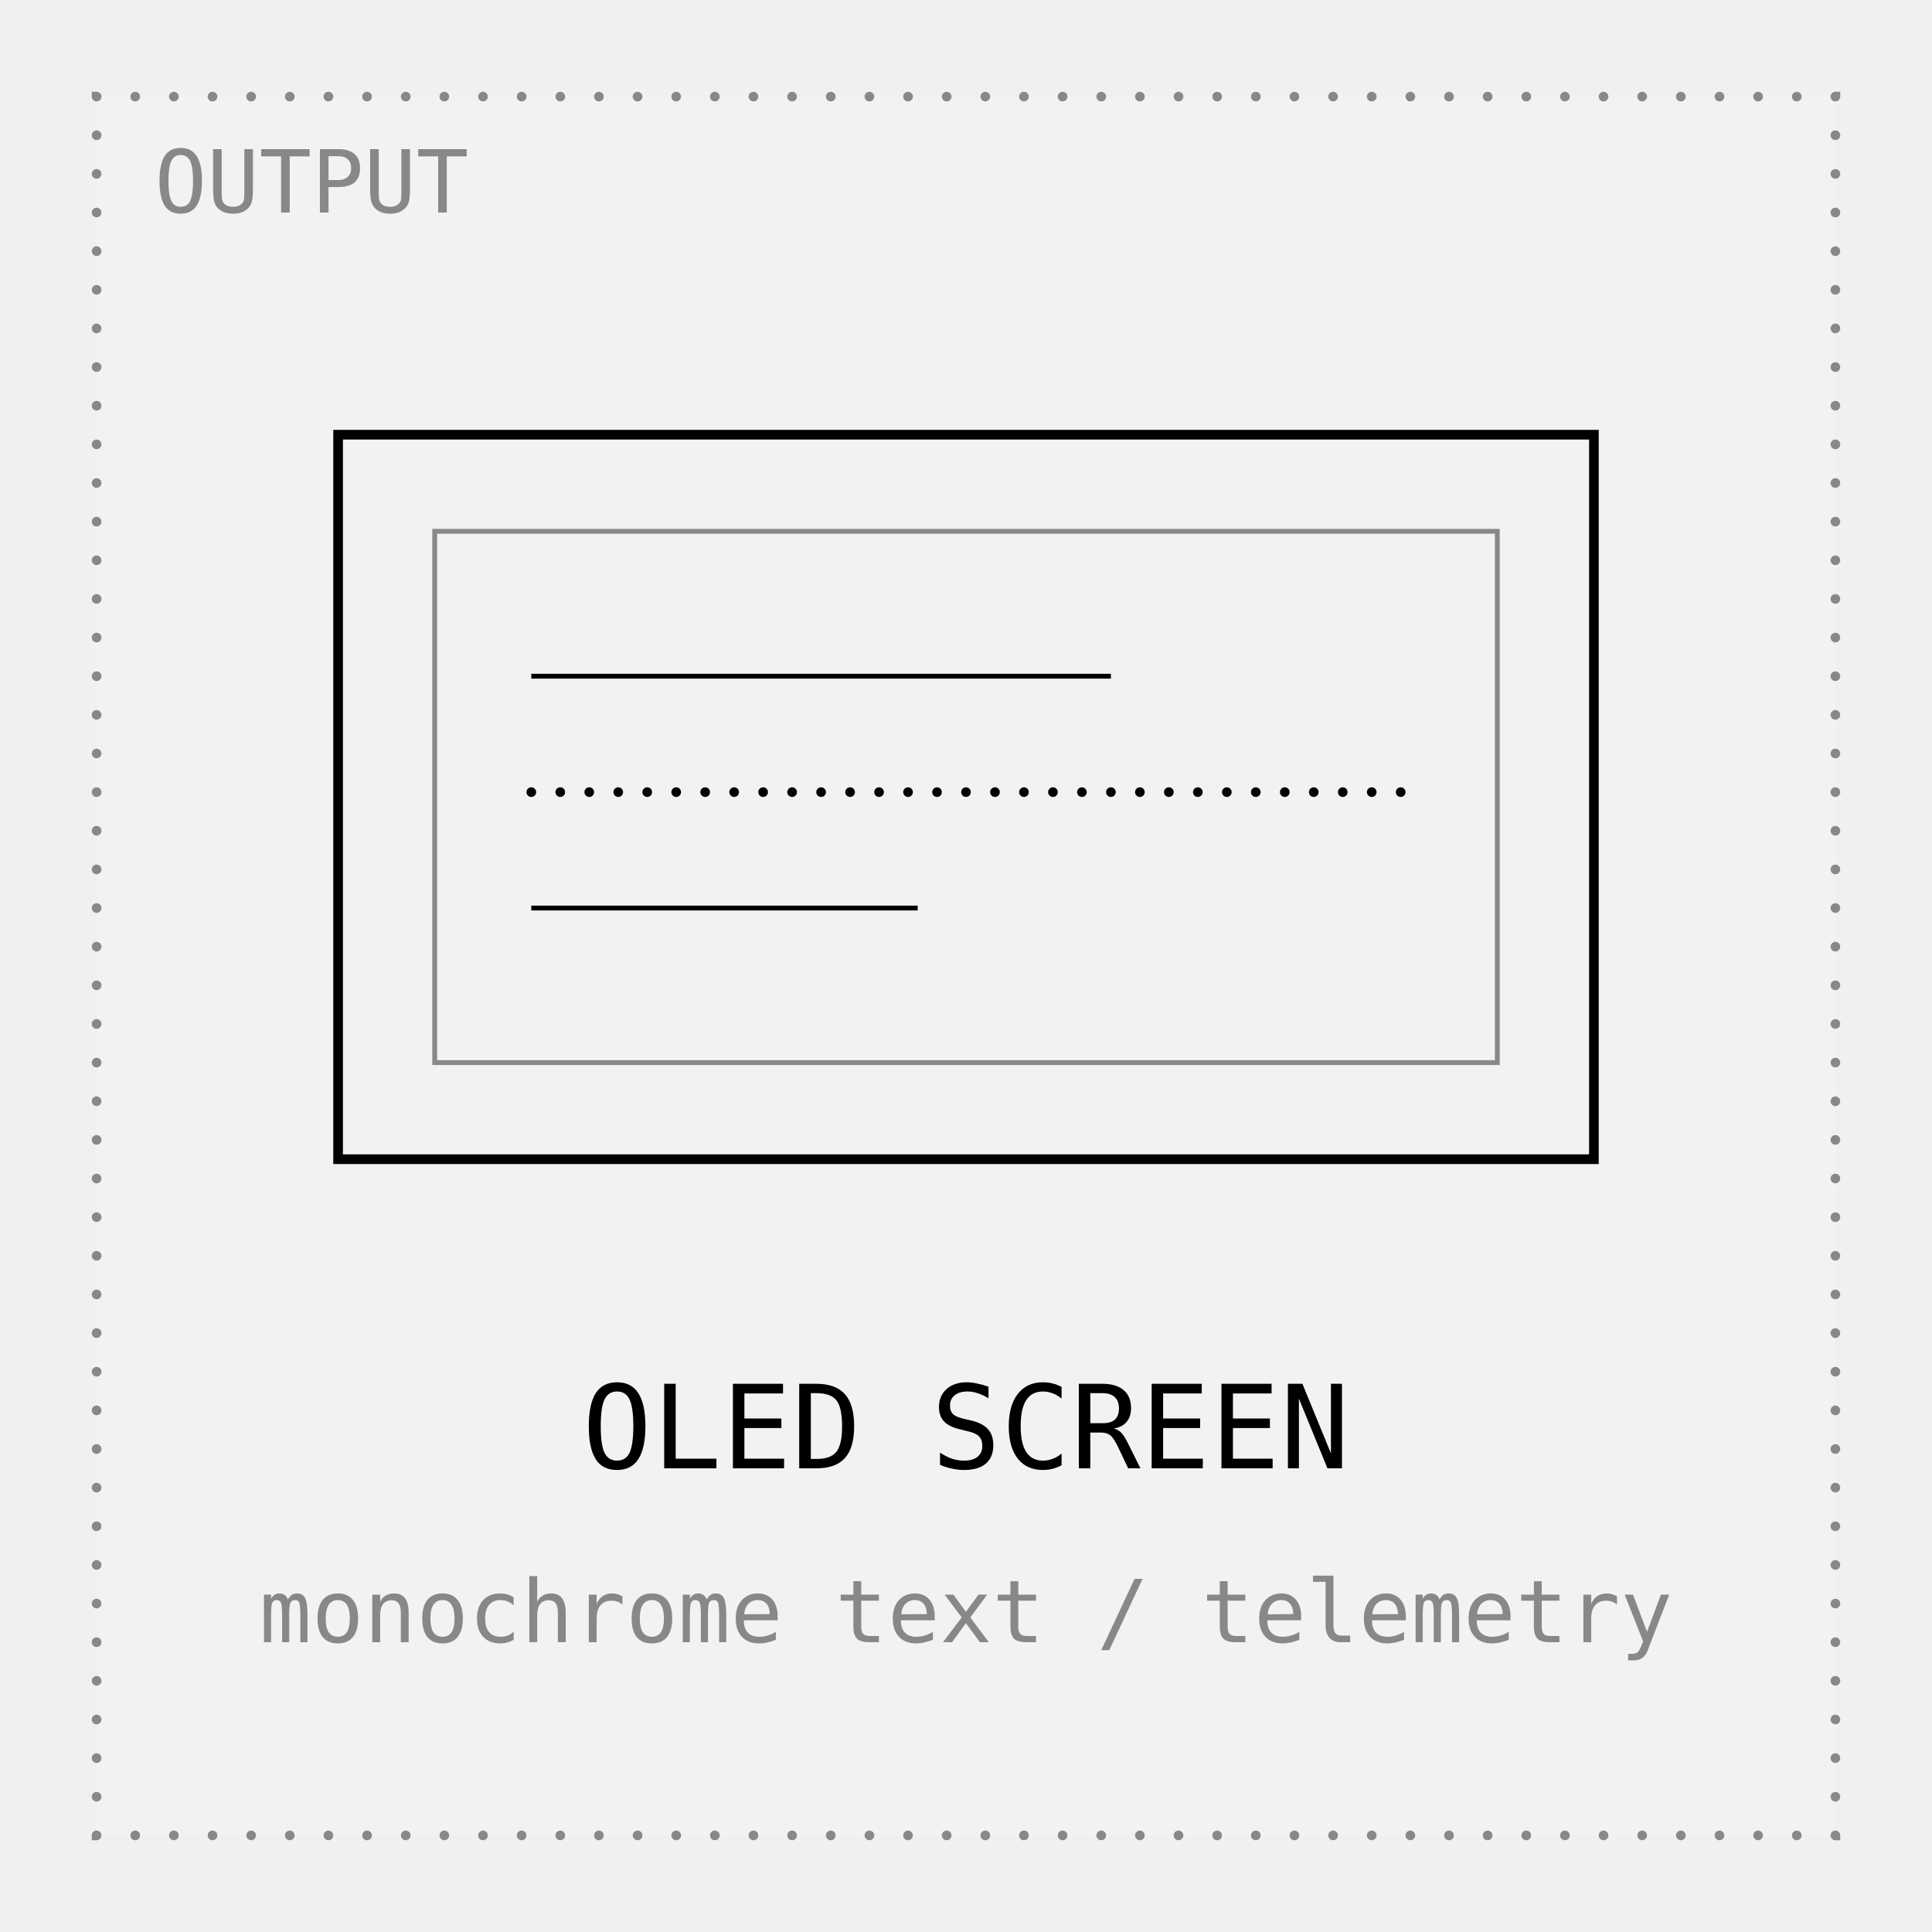
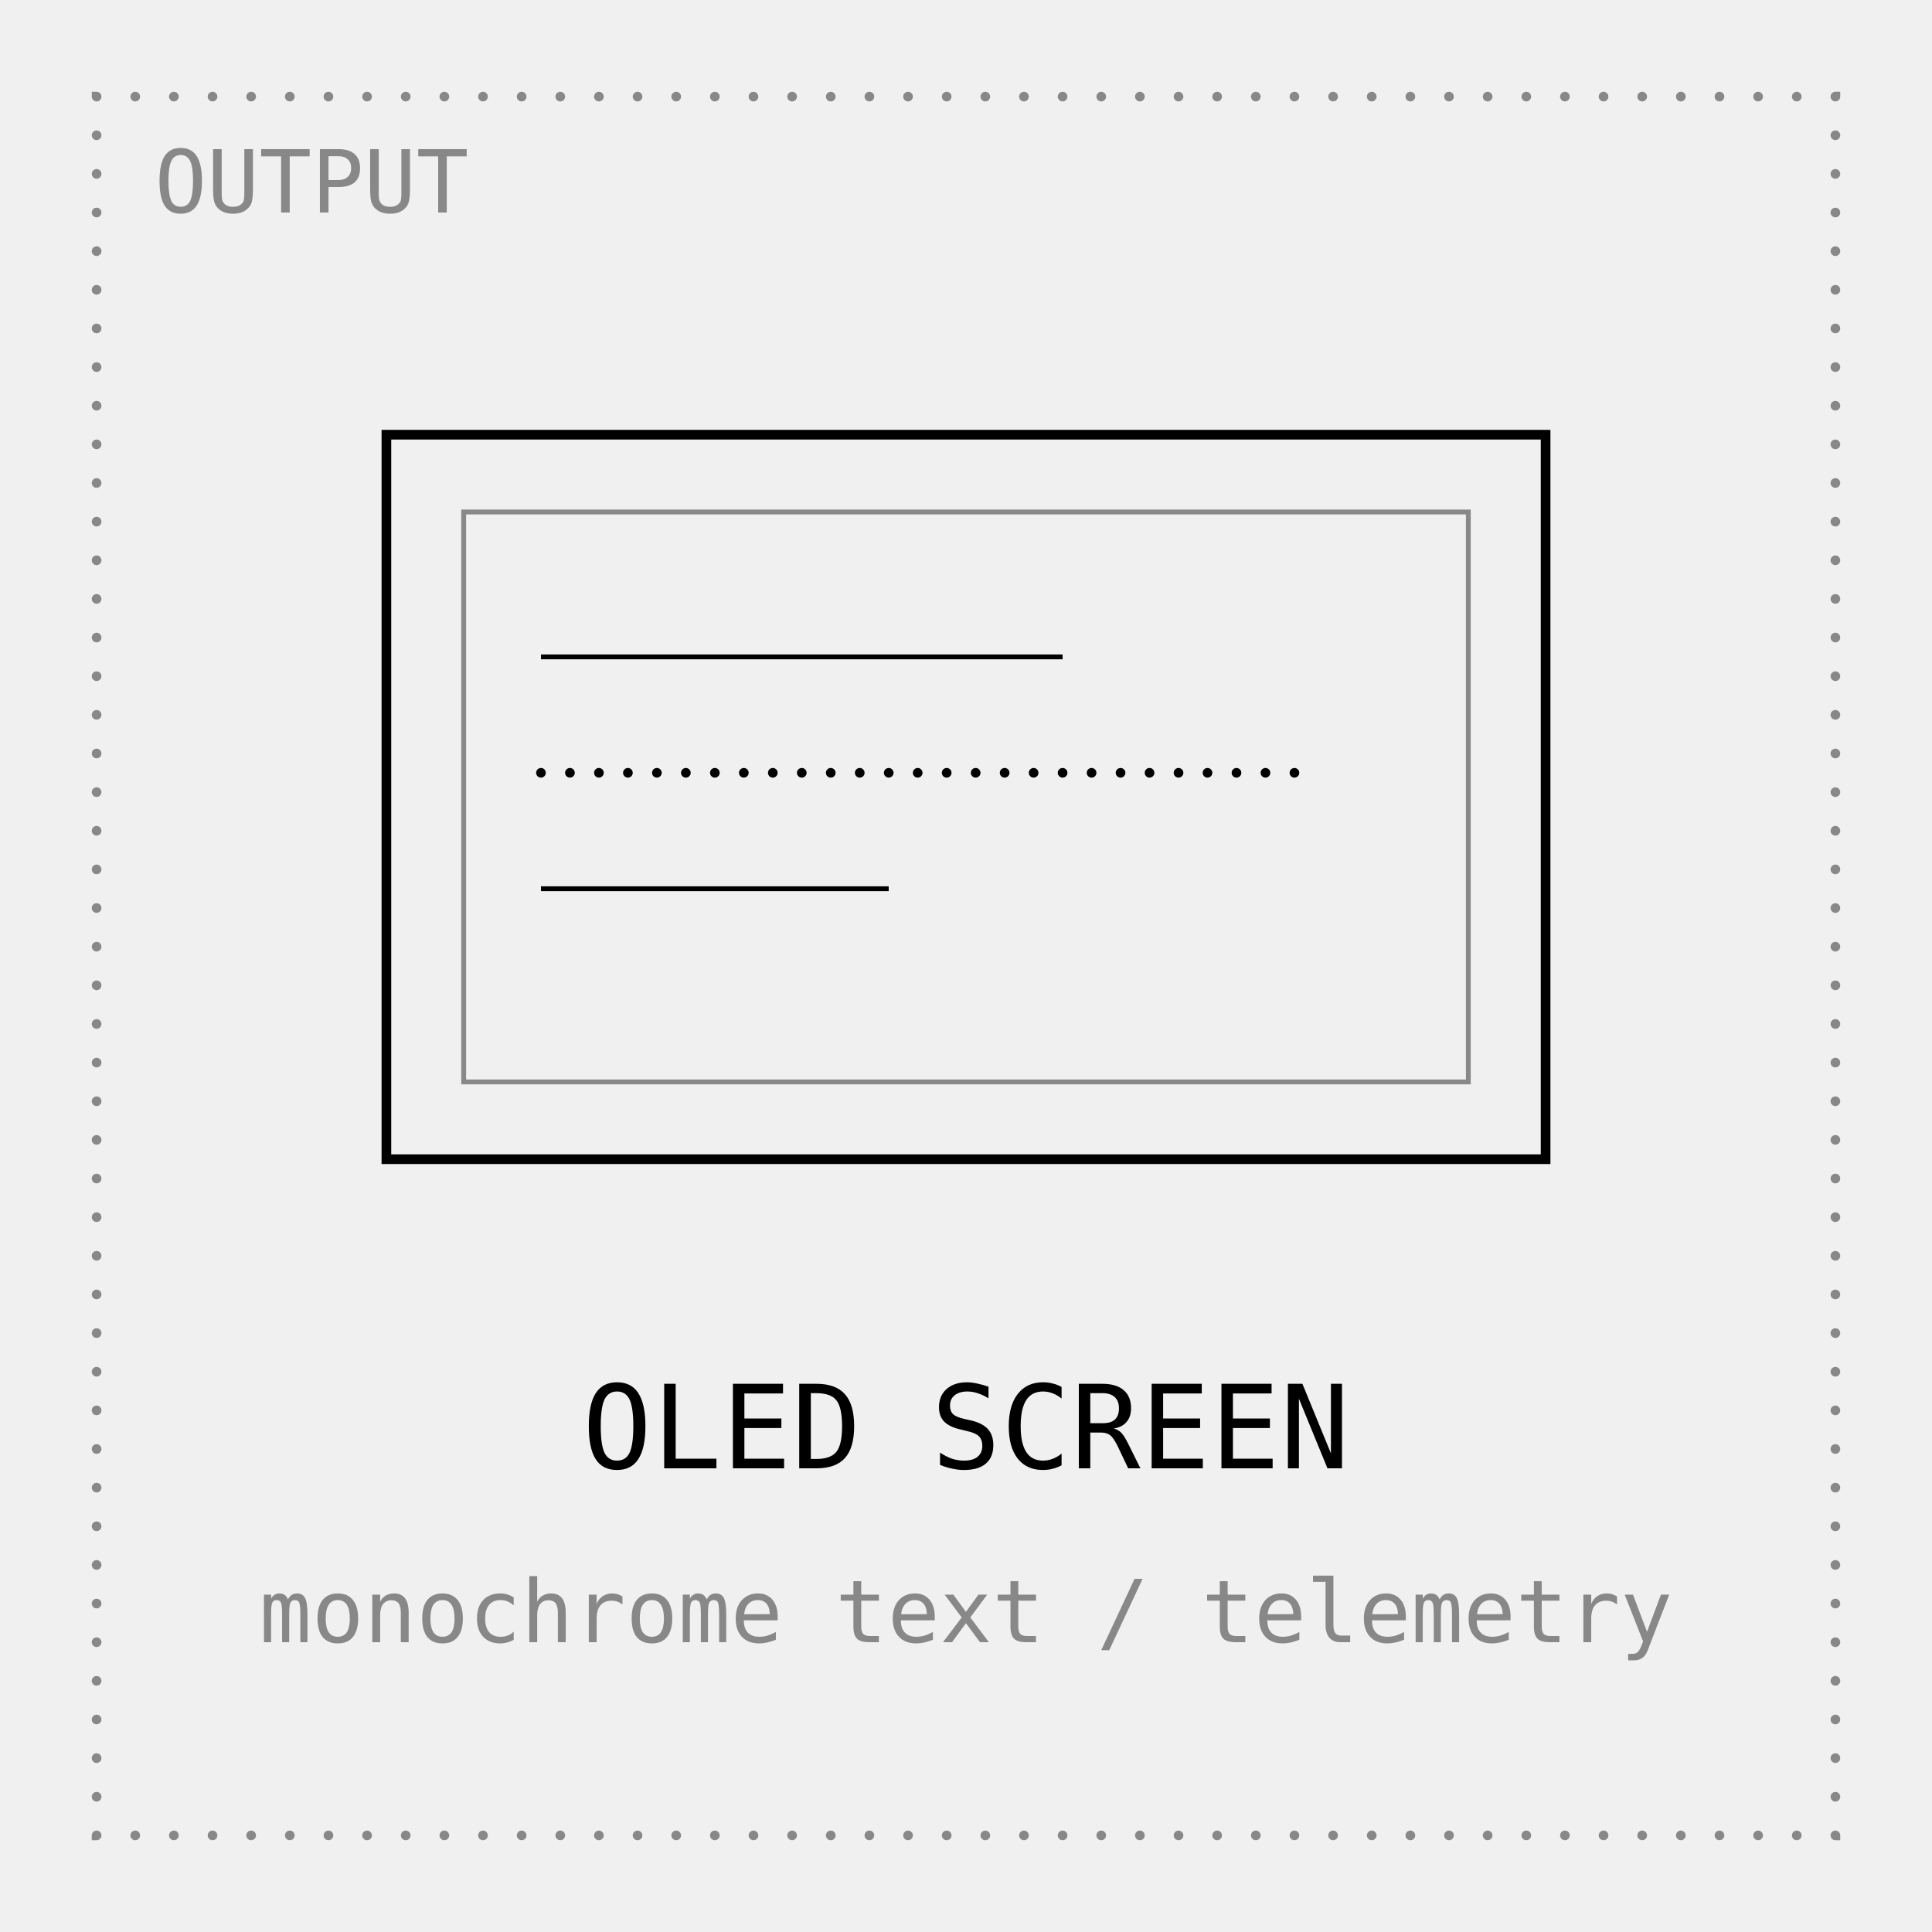
<svg xmlns="http://www.w3.org/2000/svg" viewBox="0 0 200 200" width="200" height="200">
-   <rect x="10" y="10" width="180" height="180" fill="#ffffff" fill-opacity="0.15" stroke="#888888" stroke-width="1" stroke-dasharray="0, 4" stroke-linecap="round" />
+   <rect x="10" y="10" width="180" height="180" fill="none" stroke="#888888" stroke-width="1" stroke-dasharray="0, 4" stroke-linecap="round" />
  <text x="16" y="22" font-family="Andale Mono, monospace" font-size="9" fill="#888888">OUTPUT</text>
-   <rect x="35" y="45" width="130" height="75" fill="none" stroke="#000000" stroke-width="1" />
-   <rect x="45" y="55" width="110" height="55" fill="none" stroke="#888888" stroke-width="0.5" />
-   <line x1="55" y1="70" x2="115" y2="70" stroke="#000000" stroke-width="0.5" />
-   <line x1="55" y1="82" x2="145" y2="82" stroke="#000000" stroke-width="1" stroke-dasharray="0, 3" stroke-linecap="round" />
-   <line x1="55" y1="94" x2="95" y2="94" stroke="#000000" stroke-width="0.5" />
+   <rect x="40" y="45" width="120" height="75" fill="none" stroke="#000000" stroke-width="1" />
+   <rect x="48" y="53" width="104" height="59" fill="none" stroke="#888888" stroke-width="0.5" />
+   <line x1="56" y1="68" x2="110" y2="68" stroke="#000000" stroke-width="0.5" />
+   <line x1="56" y1="80" x2="136" y2="80" stroke="#000000" stroke-width="1" stroke-dasharray="0, 3" stroke-linecap="round" />
+   <line x1="56" y1="92" x2="92" y2="92" stroke="#000000" stroke-width="0.5" />
  <text x="100" y="152" font-family="Andale Mono, monospace" font-size="12" fill="#000000" text-anchor="middle">OLED SCREEN</text>
  <text x="100" y="170" font-family="Andale Mono, monospace" font-size="9" fill="#888888" text-anchor="middle">monochrome text / telemetry</text>
</svg>
